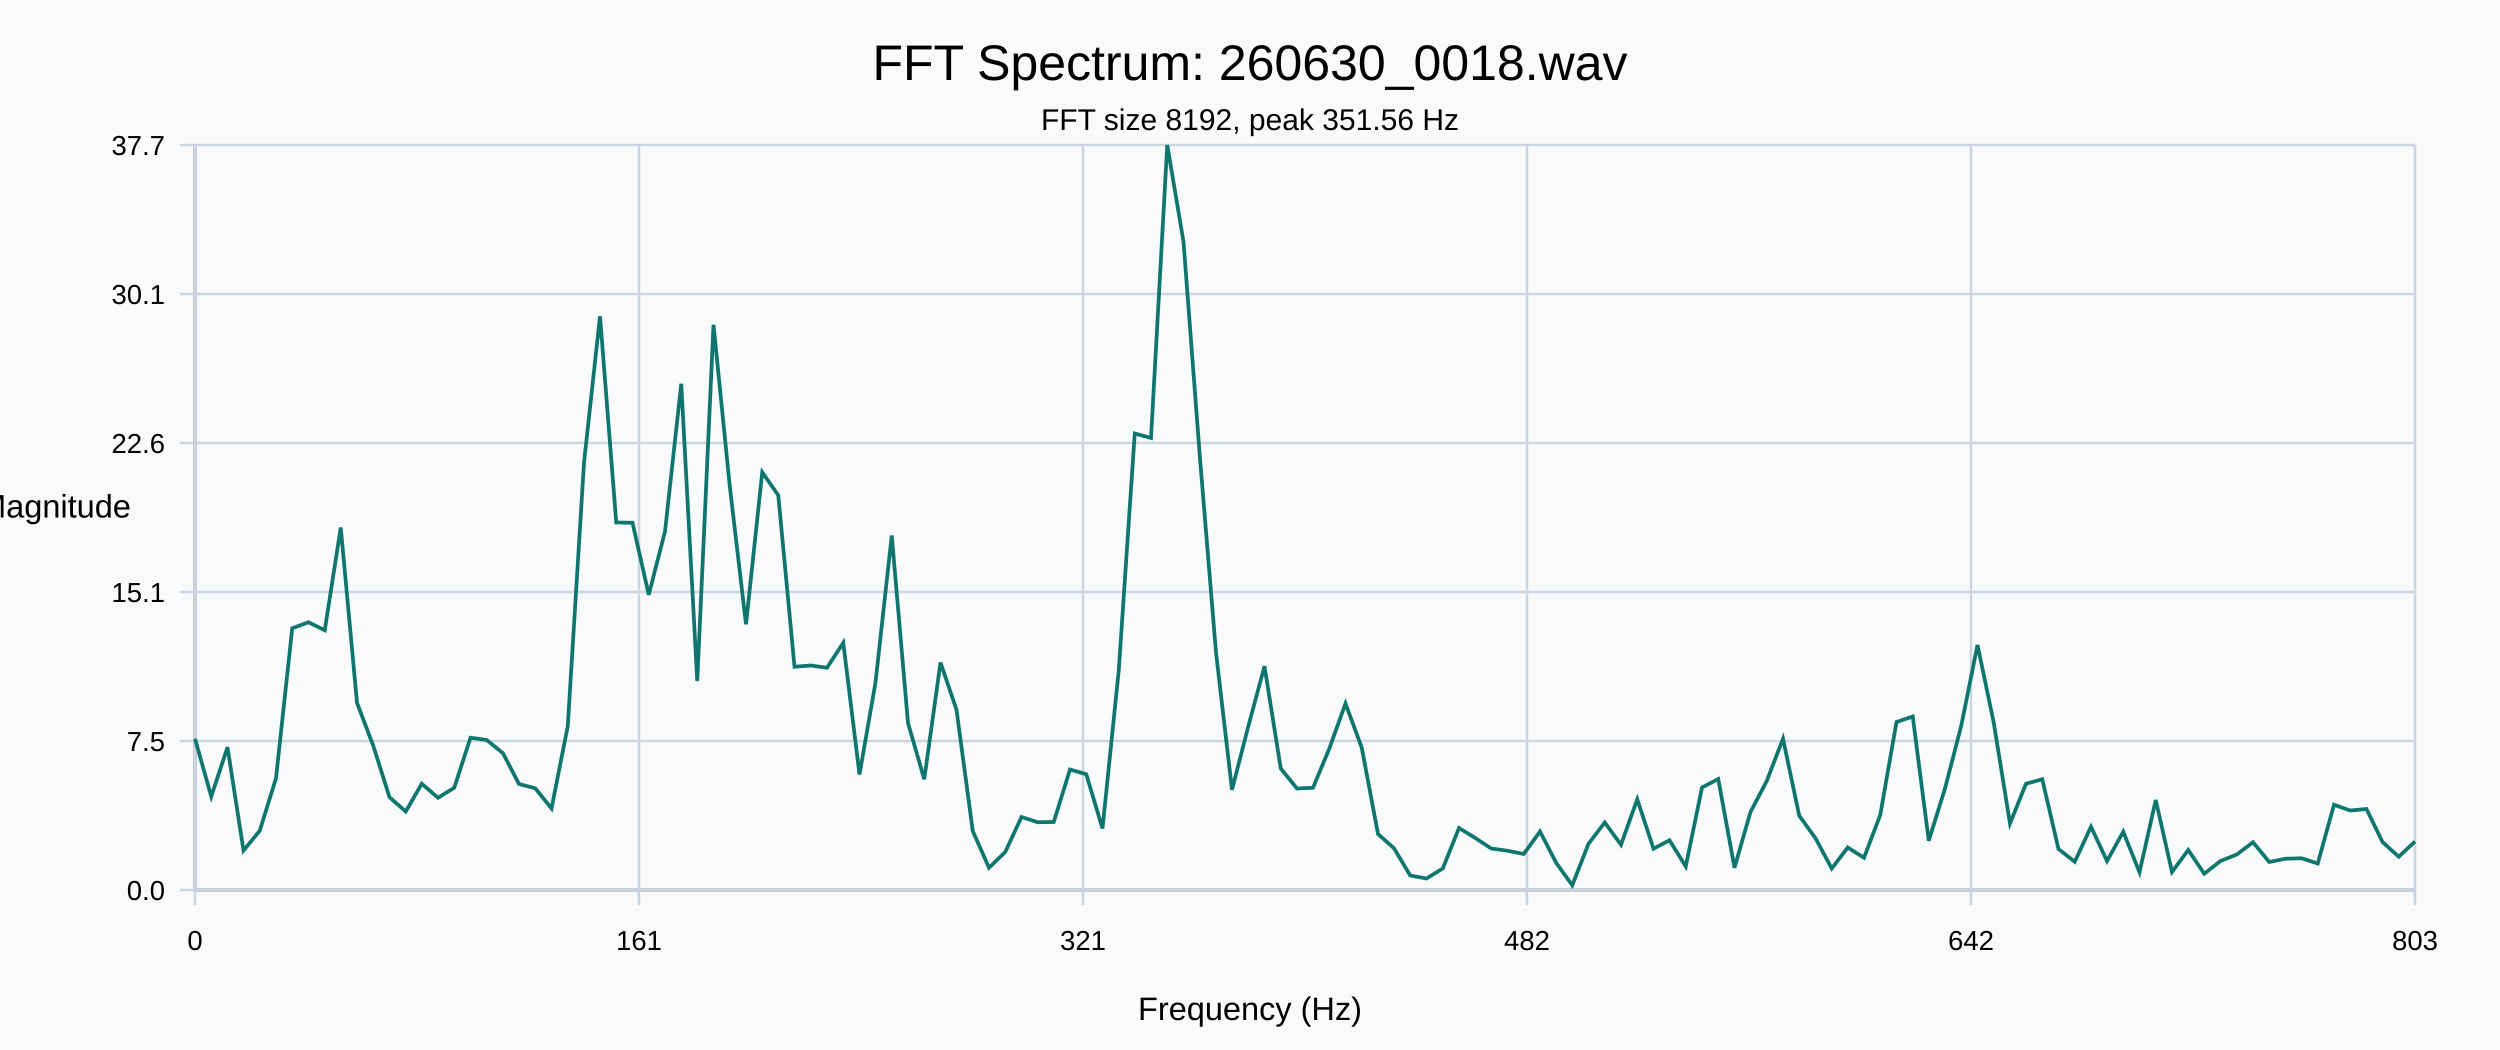
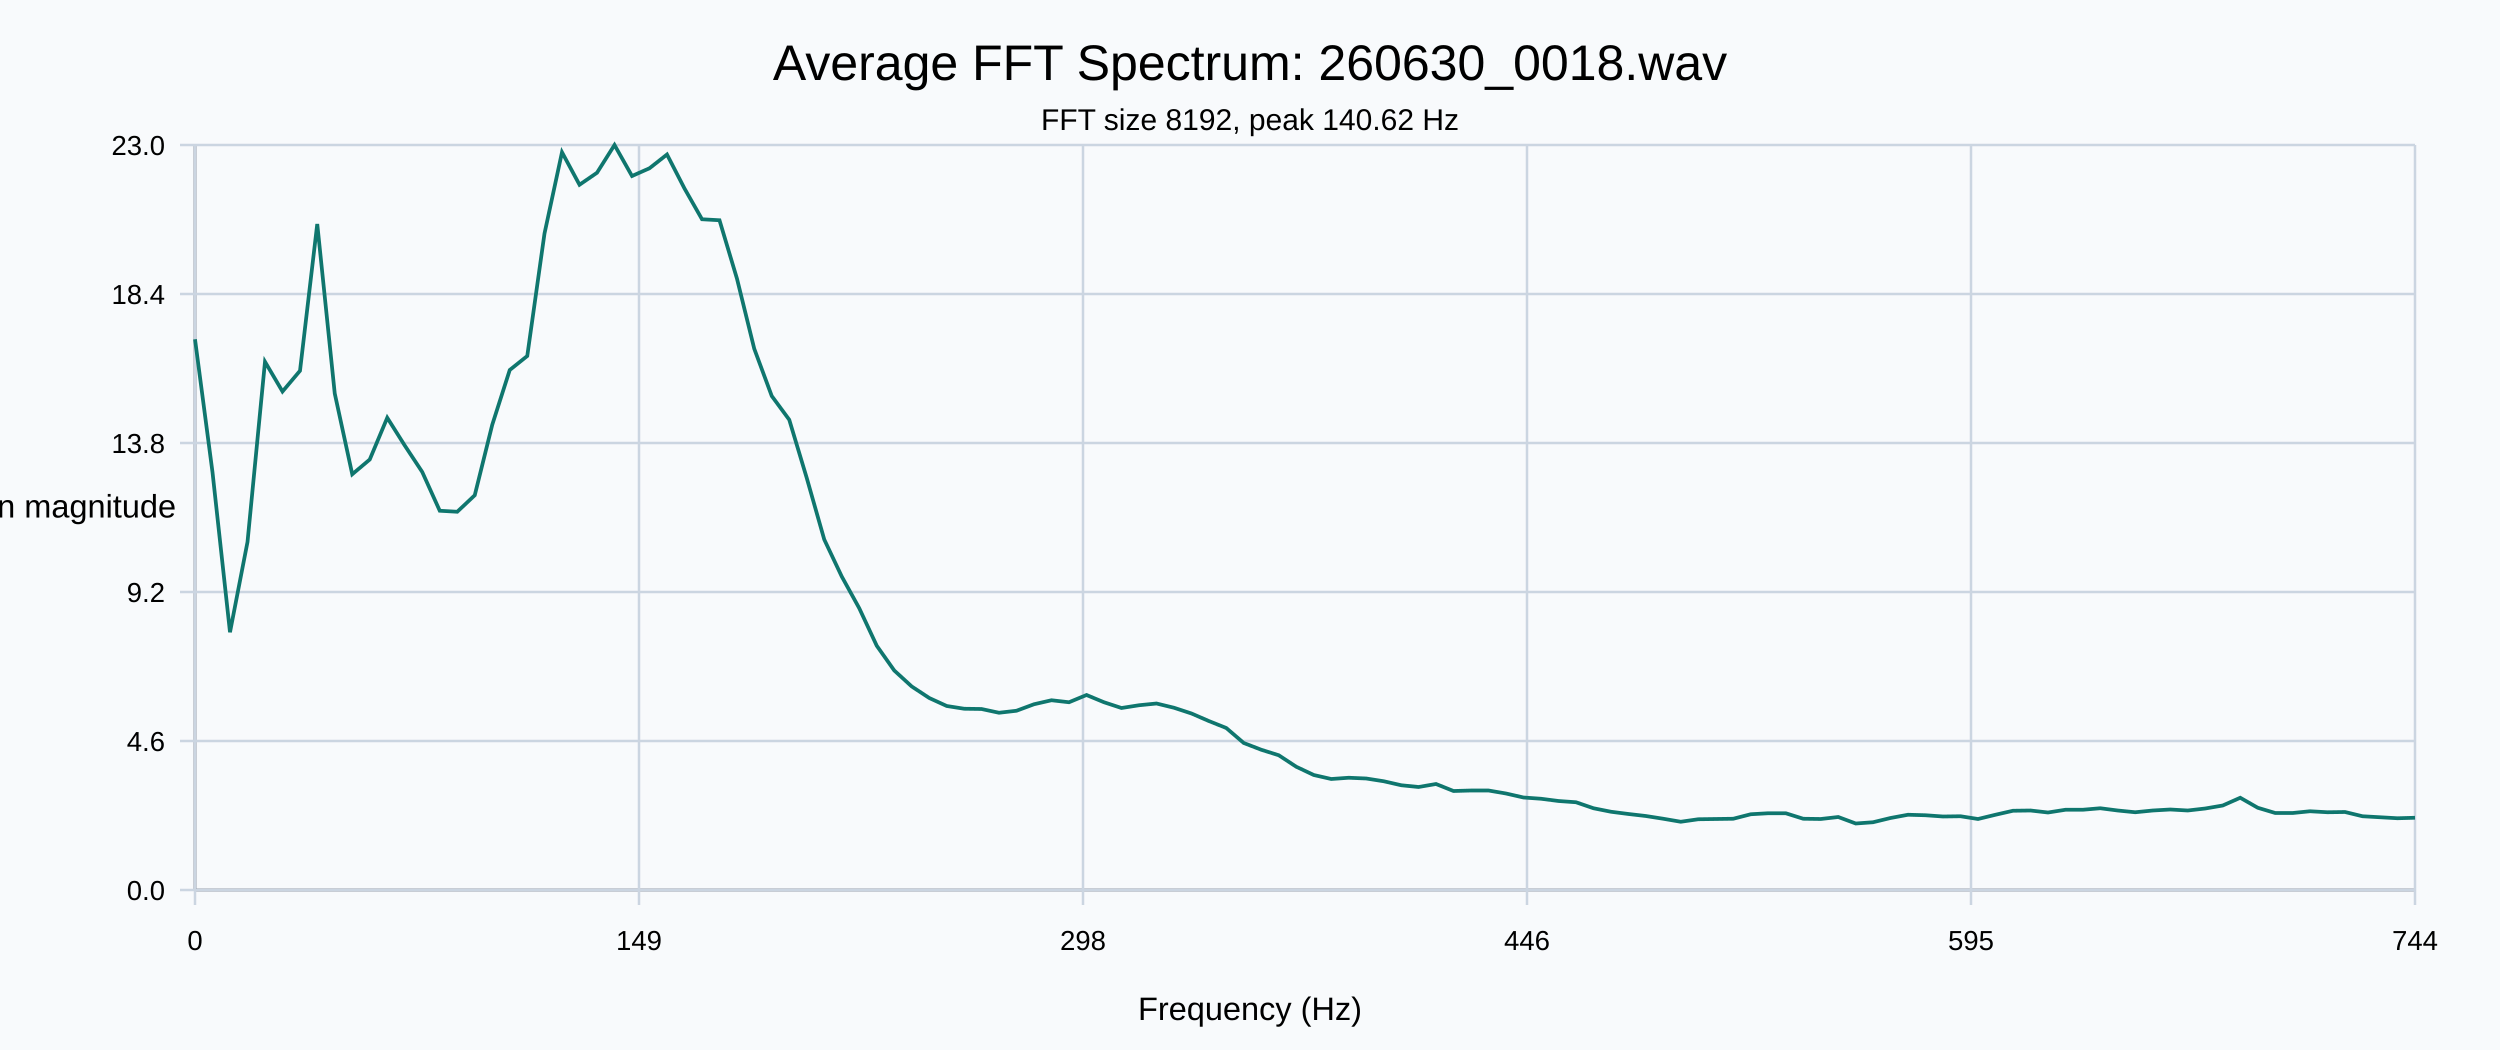
<svg xmlns="http://www.w3.org/2000/svg" width="1000" height="420" viewBox="0 0 1000 420">
  <rect width="100%" height="100%" fill="#f8fafc" />
-   <text x="500.0" y="32.0" font-size="20" font-family="Arial, sans-serif" text-anchor="middle">FFT Spectrum: 260630_0018.wav</text>
-   <text x="500.0" y="52.0" font-size="12" font-family="Arial, sans-serif" text-anchor="middle">FFT size 8192, peak 351.56 Hz</text>
+   <text x="500.0" y="32.0" font-size="20" font-family="Arial, sans-serif" text-anchor="middle">Average FFT Spectrum: 260630_0018.wav</text>
+   <text x="500.0" y="52.0" font-size="12" font-family="Arial, sans-serif" text-anchor="middle">FFT size 8192, peak 140.62 Hz</text>
  <line x1="78" y1="58" x2="78" y2="356" stroke="#334155" />
  <line x1="78" y1="356" x2="966" y2="356" stroke="#334155" />
  <text x="500.0" y="408.0" font-size="13" font-family="Arial, sans-serif" text-anchor="middle">Frequency (Hz)</text>
-   <text x="22.0" y="207.0" font-size="13" font-family="Arial, sans-serif" text-anchor="middle">Magnitude</text>
+   <text x="22.0" y="207.0" font-size="13" font-family="Arial, sans-serif" text-anchor="middle">Mean magnitude</text>
  <line x1="78.0" y1="58" x2="78.0" y2="362" stroke="#cbd5e1" />
  <text x="78.0" y="380.0" font-size="11" font-family="Arial, sans-serif" text-anchor="middle">0</text>
  <line x1="72" y1="356.0" x2="966" y2="356.0" stroke="#cbd5e1" />
  <text x="66.0" y="360.0" font-size="11" font-family="Arial, sans-serif" text-anchor="end">0.0</text>
  <line x1="255.6" y1="58" x2="255.6" y2="362" stroke="#cbd5e1" />
-   <text x="255.6" y="380.0" font-size="11" font-family="Arial, sans-serif" text-anchor="middle">161</text>
+   <text x="255.6" y="380.0" font-size="11" font-family="Arial, sans-serif" text-anchor="middle">149</text>
  <line x1="72" y1="296.4" x2="966" y2="296.4" stroke="#cbd5e1" />
-   <text x="66.0" y="300.4" font-size="11" font-family="Arial, sans-serif" text-anchor="end">7.5</text>
+   <text x="66.0" y="300.4" font-size="11" font-family="Arial, sans-serif" text-anchor="end">4.6</text>
  <line x1="433.2" y1="58" x2="433.2" y2="362" stroke="#cbd5e1" />
-   <text x="433.2" y="380.0" font-size="11" font-family="Arial, sans-serif" text-anchor="middle">321</text>
+   <text x="433.2" y="380.0" font-size="11" font-family="Arial, sans-serif" text-anchor="middle">298</text>
  <line x1="72" y1="236.8" x2="966" y2="236.8" stroke="#cbd5e1" />
-   <text x="66.0" y="240.8" font-size="11" font-family="Arial, sans-serif" text-anchor="end">15.1</text>
+   <text x="66.0" y="240.8" font-size="11" font-family="Arial, sans-serif" text-anchor="end">9.2</text>
  <line x1="610.8" y1="58" x2="610.8" y2="362" stroke="#cbd5e1" />
-   <text x="610.8" y="380.0" font-size="11" font-family="Arial, sans-serif" text-anchor="middle">482</text>
+   <text x="610.8" y="380.0" font-size="11" font-family="Arial, sans-serif" text-anchor="middle">446</text>
  <line x1="72" y1="177.2" x2="966" y2="177.2" stroke="#cbd5e1" />
-   <text x="66.0" y="181.2" font-size="11" font-family="Arial, sans-serif" text-anchor="end">22.6</text>
+   <text x="66.0" y="181.2" font-size="11" font-family="Arial, sans-serif" text-anchor="end">13.8</text>
  <line x1="788.4" y1="58" x2="788.4" y2="362" stroke="#cbd5e1" />
-   <text x="788.4" y="380.0" font-size="11" font-family="Arial, sans-serif" text-anchor="middle">642</text>
+   <text x="788.4" y="380.0" font-size="11" font-family="Arial, sans-serif" text-anchor="middle">595</text>
  <line x1="72" y1="117.6" x2="966" y2="117.6" stroke="#cbd5e1" />
-   <text x="66.0" y="121.6" font-size="11" font-family="Arial, sans-serif" text-anchor="end">30.1</text>
+   <text x="66.0" y="121.6" font-size="11" font-family="Arial, sans-serif" text-anchor="end">18.4</text>
  <line x1="966.0" y1="58" x2="966.0" y2="362" stroke="#cbd5e1" />
-   <text x="966.0" y="380.0" font-size="11" font-family="Arial, sans-serif" text-anchor="middle">803</text>
+   <text x="966.0" y="380.0" font-size="11" font-family="Arial, sans-serif" text-anchor="middle">744</text>
  <line x1="72" y1="58.0" x2="966" y2="58.0" stroke="#cbd5e1" />
-   <text x="66.0" y="62.0" font-size="11" font-family="Arial, sans-serif" text-anchor="end">37.7</text>
-   <polyline points="78.0,295.5 84.5,318.6 91.0,298.9 97.4,340.2 103.9,332.3 110.4,311.3 116.9,251.3 123.4,248.9 129.9,252.1 136.3,211.0 142.8,281.1 149.3,298.3 155.8,318.9 162.3,324.6 168.7,313.5 175.2,319.1 181.7,315.1 188.2,295.1 194.7,296.0 201.2,301.3 207.6,313.6 214.1,315.3 220.6,323.4 227.1,290.5 233.6,185.1 240.0,126.5 246.5,209.0 253.0,209.1 259.5,237.9 266.0,212.6 272.5,153.5 278.9,272.4 285.4,129.9 291.9,194.4 298.4,249.7 304.9,188.9 311.3,198.1 317.8,266.7 324.3,266.2 330.8,267.1 337.3,257.1 343.8,309.8 350.2,273.0 356.7,214.2 363.2,289.2 369.7,311.7 376.2,265.0 382.6,283.9 389.1,332.4 395.6,347.1 402.1,340.8 408.6,326.8 415.1,328.9 421.5,328.8 428.0,307.8 434.5,309.7 441.0,331.4 447.5,268.2 453.9,173.4 460.4,175.2 466.9,58.0 473.4,96.7 479.9,182.2 486.4,261.0 492.8,315.9 499.3,290.6 505.8,266.5 512.3,307.4 518.8,315.4 525.2,315.1 531.7,299.5 538.2,281.4 544.7,299.1 551.2,333.6 557.6,339.3 564.1,350.2 570.6,351.4 577.1,347.4 583.6,331.2 590.1,335.2 596.5,339.4 603.0,340.3 609.5,341.6 616.0,332.6 622.5,345.2 628.9,354.1 635.4,337.5 641.9,329.0 648.4,337.9 654.9,319.7 661.4,339.5 667.8,336.1 674.3,346.6 680.8,315.0 687.3,311.6 693.8,347.1 700.2,324.8 706.7,312.4 713.2,295.5 719.7,326.3 726.2,335.3 732.7,347.4 739.1,339.0 745.6,343.1 752.1,326.0 758.6,288.8 765.1,286.6 771.5,336.3 778.0,315.4 784.5,290.3 791.0,258.0 797.5,289.1 804.0,329.4 810.4,313.5 816.9,311.7 823.4,339.6 829.9,344.7 836.4,330.7 842.8,344.4 849.3,332.7 855.8,348.9 862.3,320.0 868.8,348.8 875.3,340.0 881.7,349.5 888.2,344.4 894.7,341.8 901.2,336.9 907.7,344.8 914.1,343.5 920.6,343.3 927.1,345.4 933.6,321.9 940.1,324.2 946.6,323.6 953.0,336.8 959.5,342.7 966.0,336.6" fill="none" stroke="#0f766e" stroke-width="1.5" />
+   <text x="66.0" y="62.0" font-size="11" font-family="Arial, sans-serif" text-anchor="end">23.0</text>
+   <polyline points="78.0,135.7 85.0,188.9 92.0,252.9 99.0,216.8 106.0,144.7 113.0,156.6 120.0,148.3 126.9,89.6 133.9,157.4 140.9,189.7 147.9,183.8 154.9,167.1 161.9,178.2 168.9,188.8 175.9,204.3 182.9,204.7 189.9,198.1 196.9,169.9 203.9,148.0 210.9,142.4 217.8,93.4 224.8,60.9 231.8,73.9 238.8,69.1 245.8,58.0 252.8,70.4 259.8,67.3 266.8,61.8 273.8,75.4 280.8,87.7 287.8,88.1 294.8,111.5 301.7,139.5 308.7,158.4 315.7,167.9 322.7,191.2 329.7,215.8 336.7,230.6 343.7,243.3 350.7,258.3 357.7,268.2 364.7,274.6 371.7,279.2 378.7,282.4 385.7,283.5 392.6,283.6 399.6,285.1 406.6,284.3 413.6,281.7 420.6,280.1 427.6,280.9 434.6,278.0 441.6,280.9 448.6,283.2 455.6,282.1 462.6,281.4 469.6,283.1 476.6,285.4 483.5,288.4 490.5,291.2 497.5,297.2 504.5,299.9 511.5,302.1 518.5,306.7 525.5,310.0 532.5,311.6 539.5,311.1 546.5,311.4 553.5,312.5 560.5,314.1 567.4,314.8 574.4,313.6 581.4,316.4 588.4,316.2 595.4,316.2 602.4,317.4 609.4,319.0 616.4,319.5 623.4,320.4 630.4,320.9 637.4,323.3 644.4,324.7 651.4,325.6 658.3,326.4 665.3,327.5 672.3,328.7 679.3,327.7 686.3,327.6 693.3,327.5 700.3,325.7 707.3,325.3 714.3,325.3 721.3,327.5 728.3,327.6 735.3,326.8 742.3,329.4 749.2,328.9 756.2,327.2 763.2,325.9 770.2,326.1 777.2,326.6 784.2,326.5 791.2,327.6 798.2,325.9 805.2,324.3 812.2,324.2 819.2,325.0 826.2,323.9 833.1,323.9 840.1,323.3 847.1,324.2 854.1,324.9 861.1,324.2 868.1,323.8 875.1,324.2 882.1,323.4 889.1,322.2 896.1,319.1 903.1,323.1 910.1,325.2 917.1,325.2 924.0,324.5 931.0,324.9 938.0,324.8 945.0,326.5 952.0,326.9 959.0,327.3 966.0,327.1" fill="none" stroke="#0f766e" stroke-width="1.5" />
</svg>
